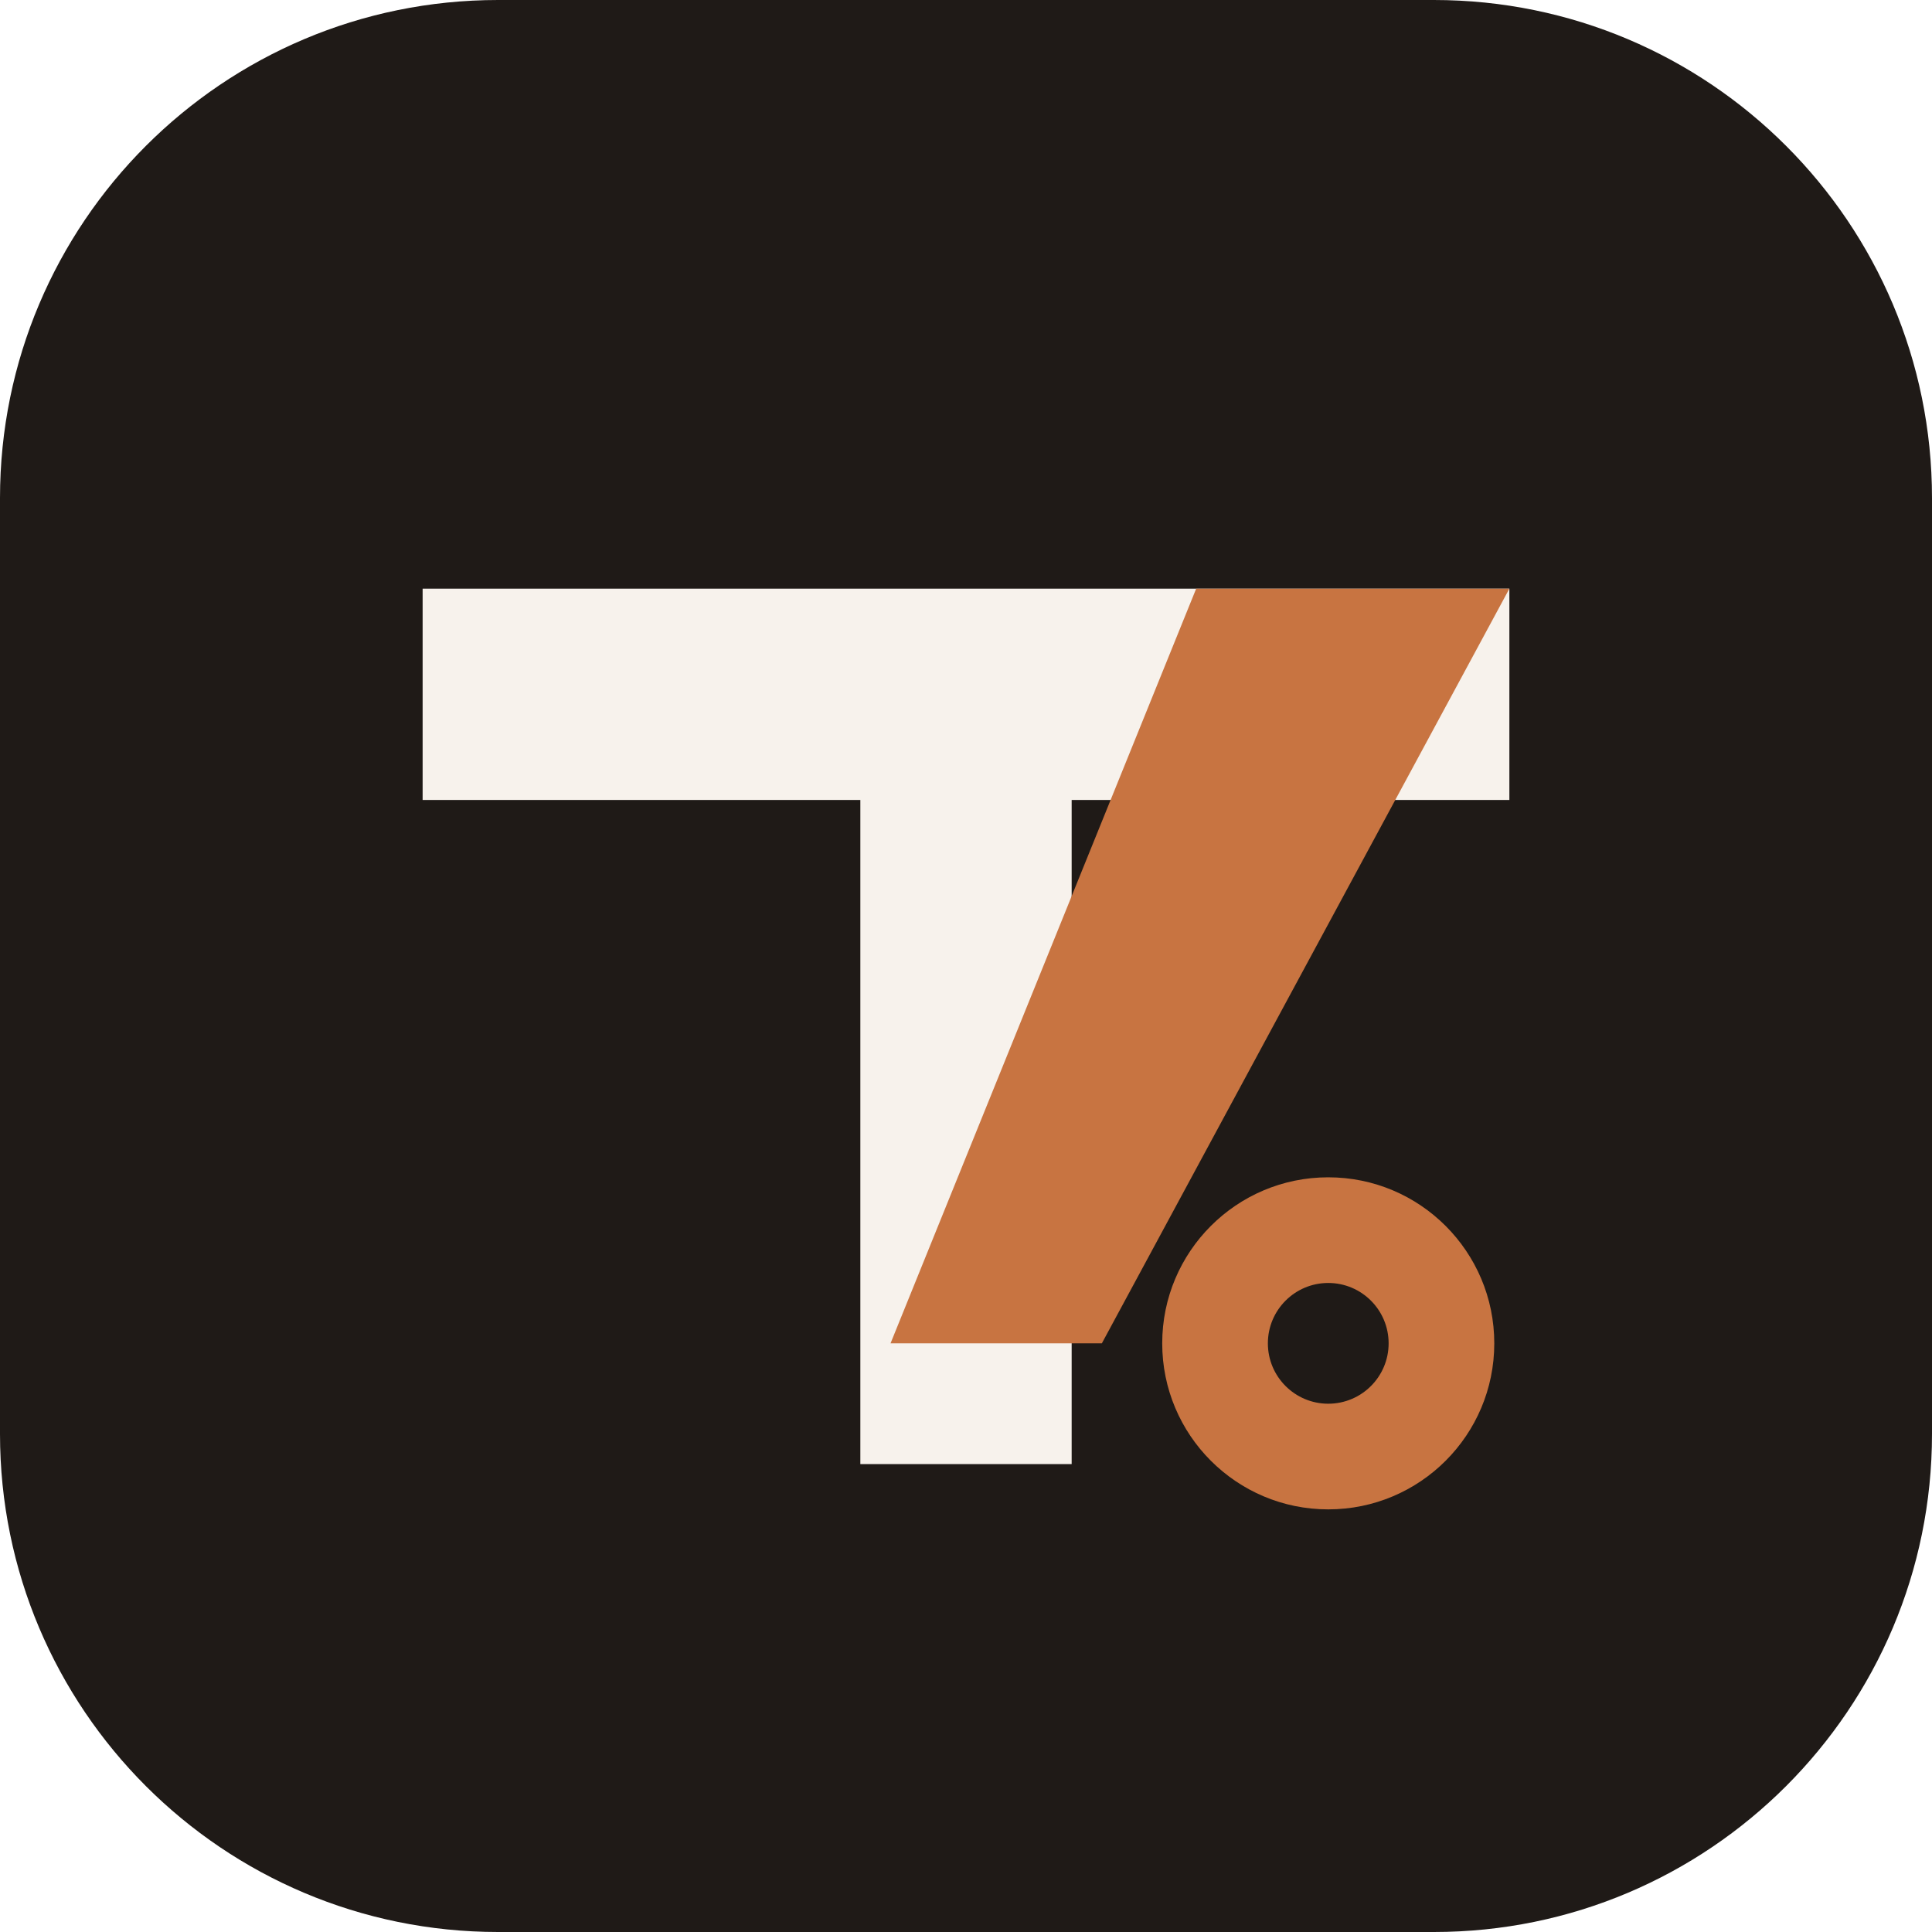
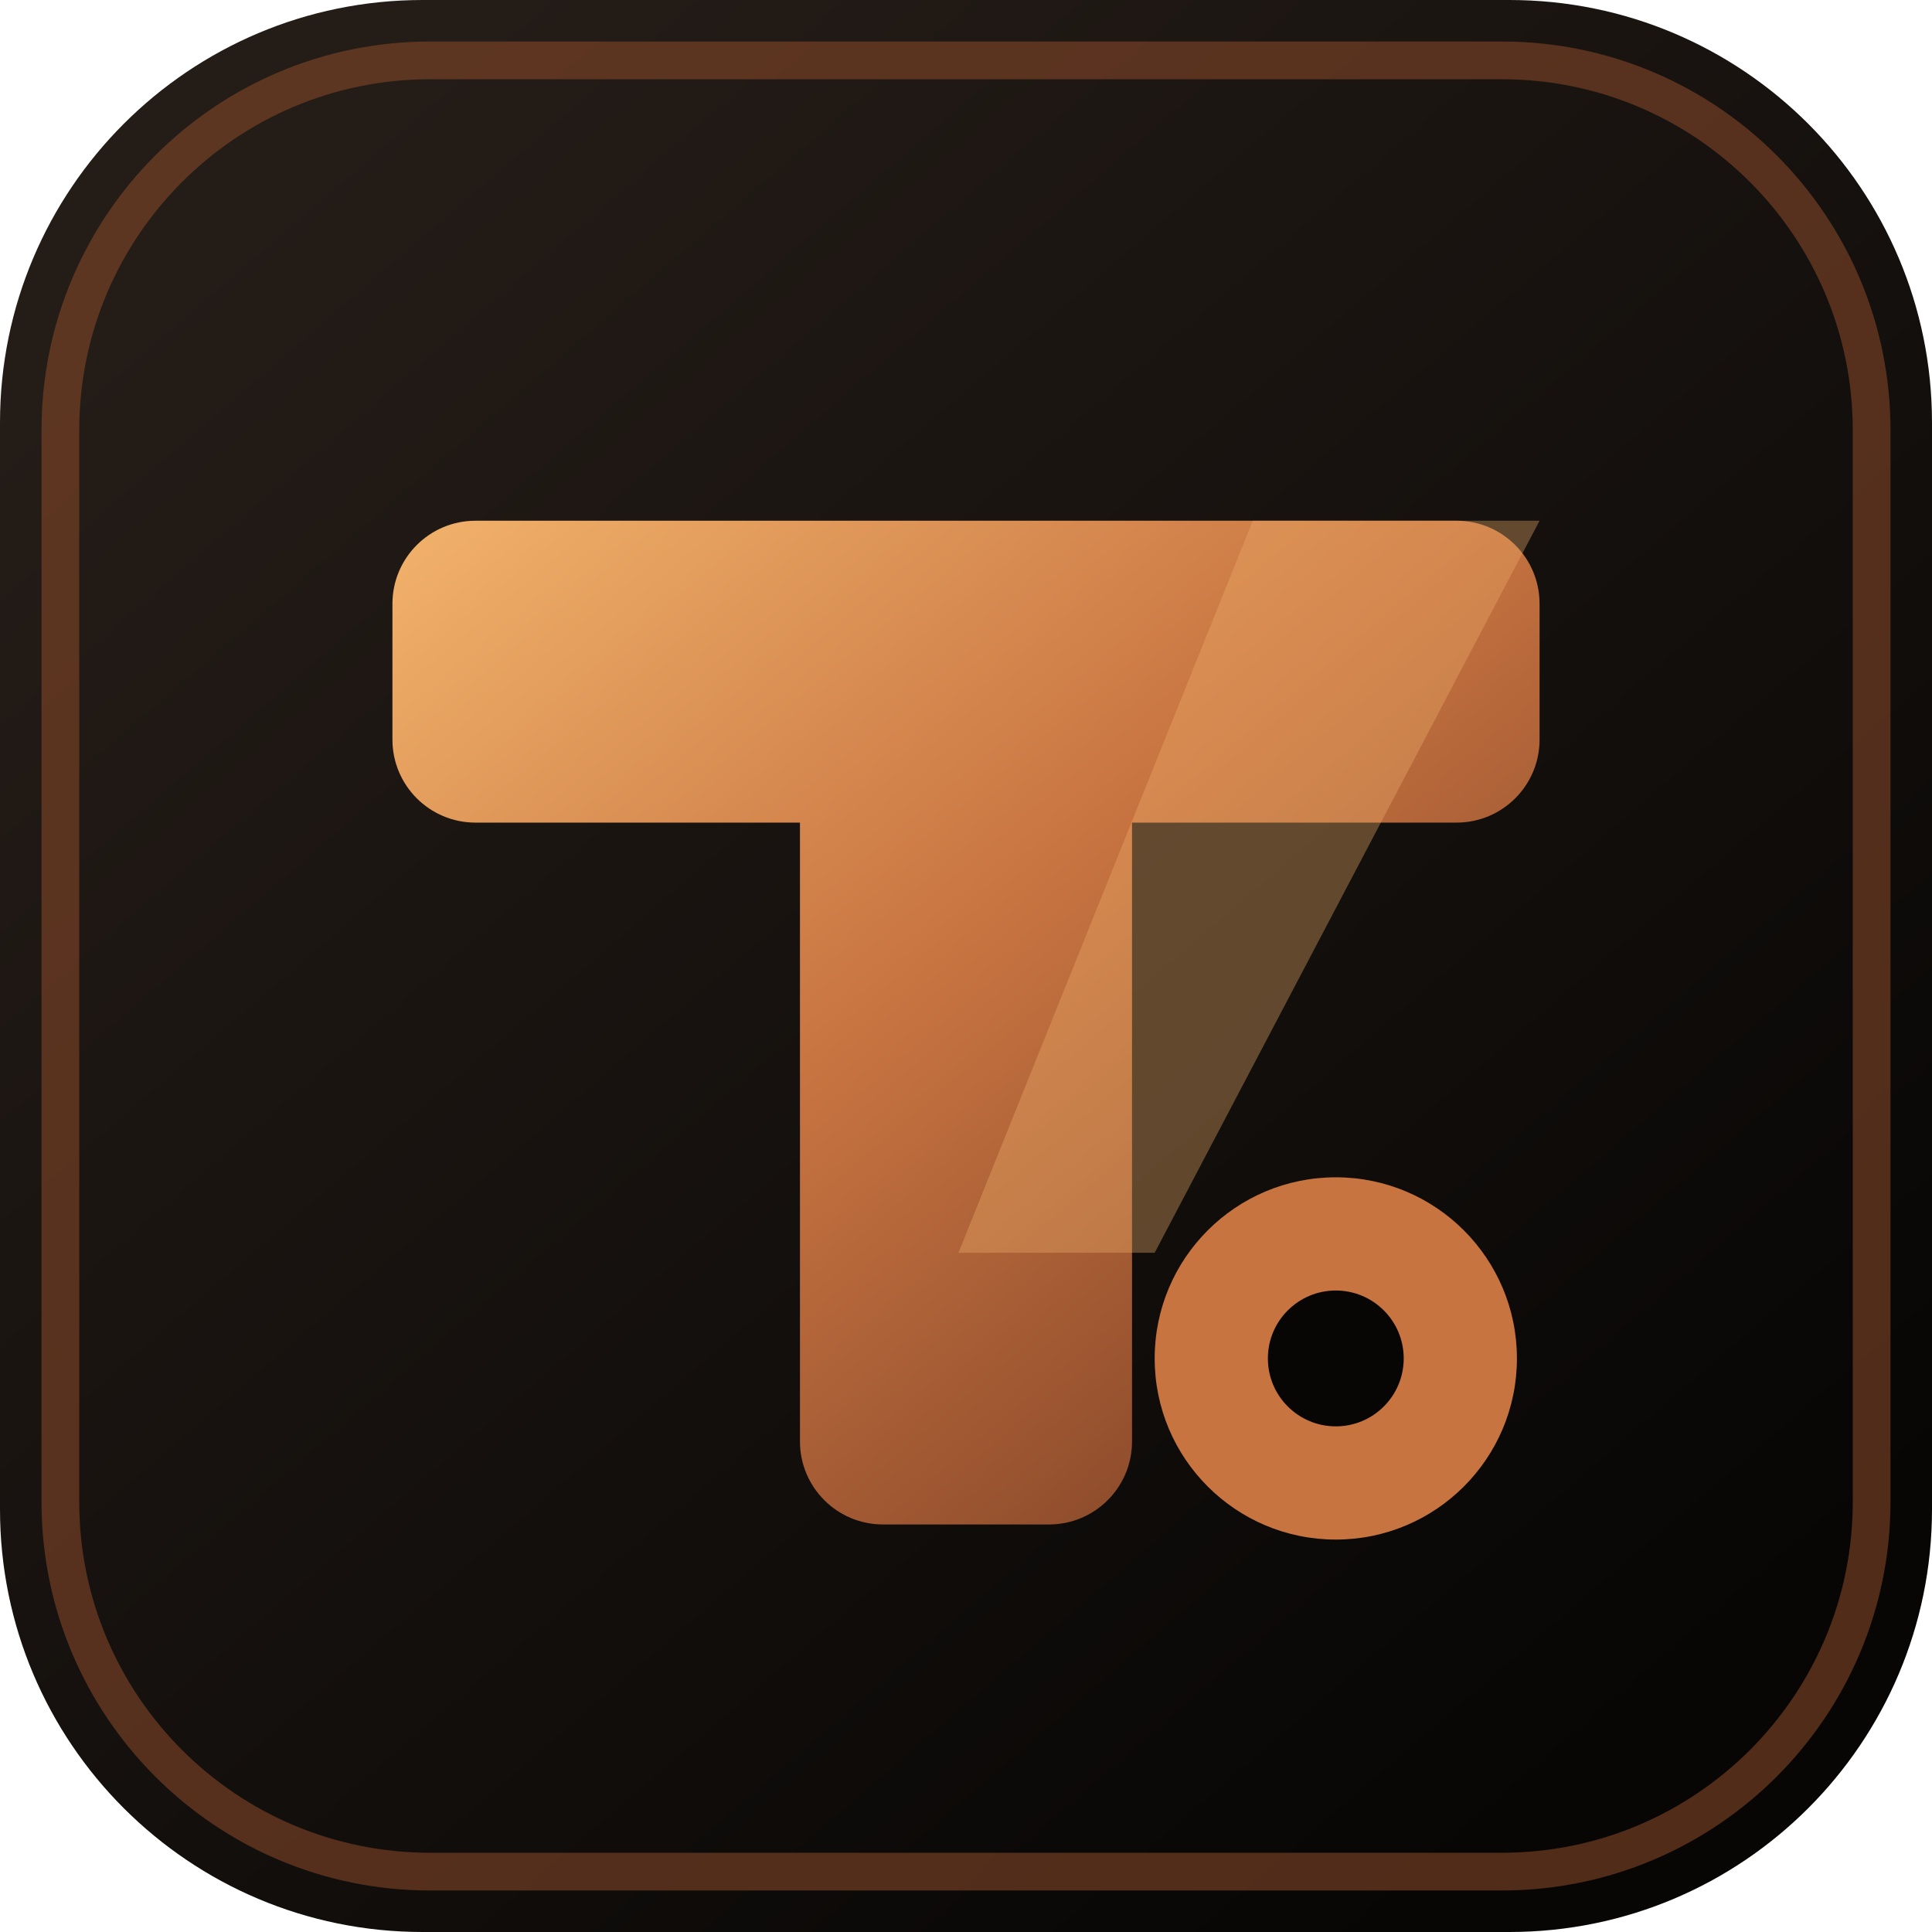
<svg xmlns="http://www.w3.org/2000/svg" width="512" height="512" viewBox="0 0 512 512" fill="none">
-   <rect width="512" height="512" rx="132" fill="#1F1A17" />
-   <path d="M112 156H400V212H284V388H228V212H112V156Z" fill="#F7F2EC" />
-   <path d="M317 156H400L292 356H236L317 156Z" fill="#C87441" />
-   <circle cx="352" cy="356" r="44" fill="#C87441" />
-   <circle cx="352" cy="356" r="16" fill="#1F1A17" />
+   <defs>
+     <linearGradient id="copper" x1="138" y1="118" x2="376" y2="398" gradientUnits="userSpaceOnUse">
+       <stop stop-color="#F0B06A" />
+       <stop offset="0.48" stop-color="#C87441" />
+       <stop offset="1" stop-color="#7B3F25" />
+     </linearGradient>
+     <linearGradient id="bg" x1="72" y1="48" x2="430" y2="464" gradientUnits="userSpaceOnUse">
+       <stop stop-color="#241C17" />
+       <stop offset="1" stop-color="#070605" />
+     </linearGradient>
+   </defs>
+   <rect width="512" height="512" rx="112" fill="url(#bg)" />
+   <rect x="16" y="16" width="480" height="480" rx="98" stroke="#8C4B2A" stroke-opacity="0.55" stroke-width="10" />
+   <path d="M126 138H386C398.15 138 408 147.85 408 160V196C408 208.15 398.15 218 386 218H300V382C300 394.15 290.15 404 278 404H234C221.85 404 212 394.15 212 382V218H126C113.85 218 104 208.15 104 196V160C104 147.85 113.85 138 126 138Z" fill="url(#copper)" />
+   <path d="M332 138H408L306 332H254L332 138Z" fill="#F0B06A" fill-opacity="0.36" />
+   <circle cx="354" cy="360" r="48" fill="#C87441" />
+   <circle cx="354" cy="360" r="18" fill="#070605" />
</svg>
